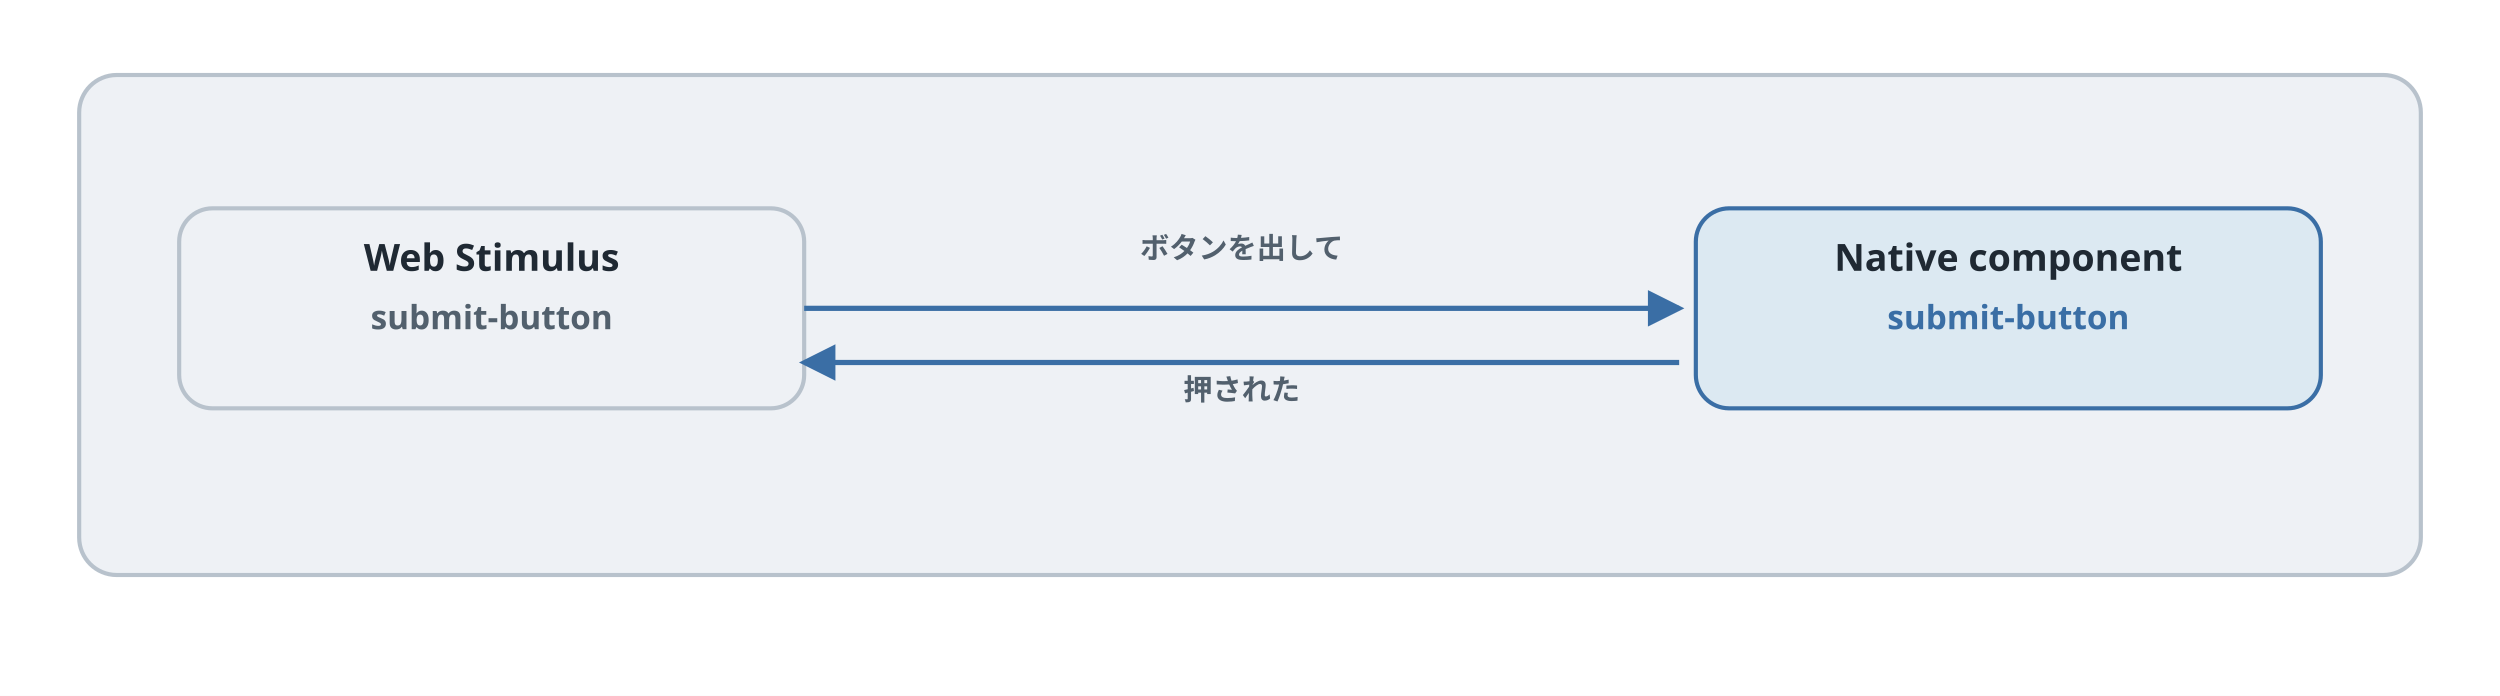
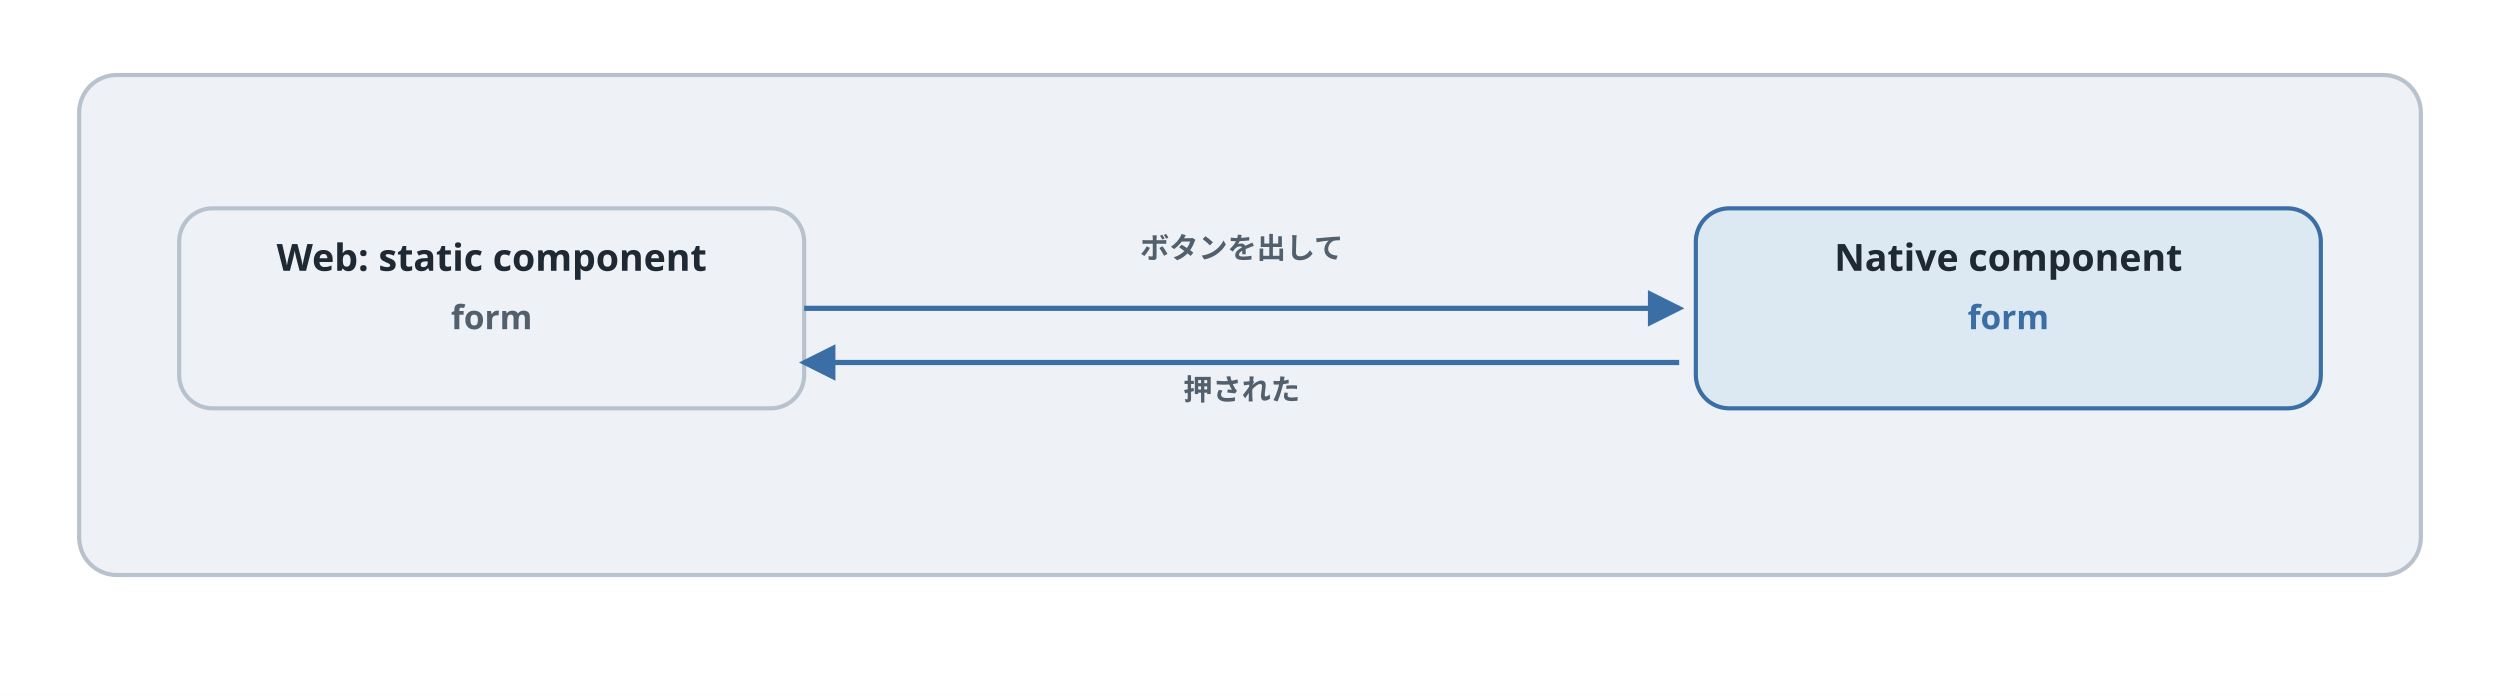
<svg xmlns="http://www.w3.org/2000/svg" viewBox="0 46 1200 334" role="img" aria-label="Web の Stimulus とネイティブ component が名前で対応し、メッセージを往復する図。">
  <defs>
    <marker id="arrow" markerWidth="7" markerHeight="7" refX="6" refY="3.5" orient="auto">
      <path d="M0,0 L7,3.5 L0,7 z" fill="#3a6ea5" />
    </marker>
  </defs>
  <rect width="1200" height="380" fill="#ffffff" />
  <style>
    .title { font: 700 28px sans-serif; fill: #1f2933; }
    .small { font: 600 15px sans-serif; fill: #52606d; }
    .tiny { font: 500 13px sans-serif; fill: #52606d; }
  </style>
  <rect x="38" y="82" width="1124" height="240" rx="18" fill="#eef1f5" stroke="#b8c2cc" stroke-width="2" />
  <rect x="86" y="146" width="300" height="96" rx="16" fill="#eef1f5" stroke="#b8c2cc" stroke-width="2" />
  <rect x="814" y="146" width="300" height="96" rx="16" fill="#dce9f2" stroke="#3a6ea5" stroke-width="2" />
  <text x="236" y="176" text-anchor="middle" style="font: 700 18px sans-serif; fill: #1f2933;">
-     <tspan x="236" dy="0">Web Stimulus</tspan>
+     <tspan x="236" dy="0">Web: static component</tspan>
  </text>
  <text x="236" y="204" text-anchor="middle" style="font: 700 16px sans-serif; fill: #52606d;">
-     <tspan x="236" dy="0">submit-button</tspan>
+     <tspan x="236" dy="0">form</tspan>
  </text>
  <text x="964" y="176" text-anchor="middle" style="font: 700 18px sans-serif; fill: #1f2933;">
    <tspan x="964" dy="0">Native component</tspan>
  </text>
  <text x="964" y="204" text-anchor="middle" style="font: 700 16px sans-serif; fill: #3a6ea5;">
-     <tspan x="964" dy="0">submit-button</tspan>
+     <tspan x="964" dy="0">form</tspan>
  </text>
  <line x1="386" y1="194" x2="806" y2="194" stroke="#3a6ea5" stroke-width="2.5" fill="none" marker-end="url(#arrow)" />
  <line x1="806" y1="220" x2="386" y2="220" stroke="#3a6ea5" stroke-width="2.5" fill="none" marker-end="url(#arrow)" />
  <text x="596" y="170" text-anchor="middle" style="font: 700 14px sans-serif; fill: #52606d;">
    <tspan x="596" dy="0">ボタンを出して</tspan>
  </text>
  <text x="596" y="238" text-anchor="middle" style="font: 700 14px sans-serif; fill: #52606d;">
    <tspan x="596" dy="0">押された</tspan>
  </text>
</svg>
